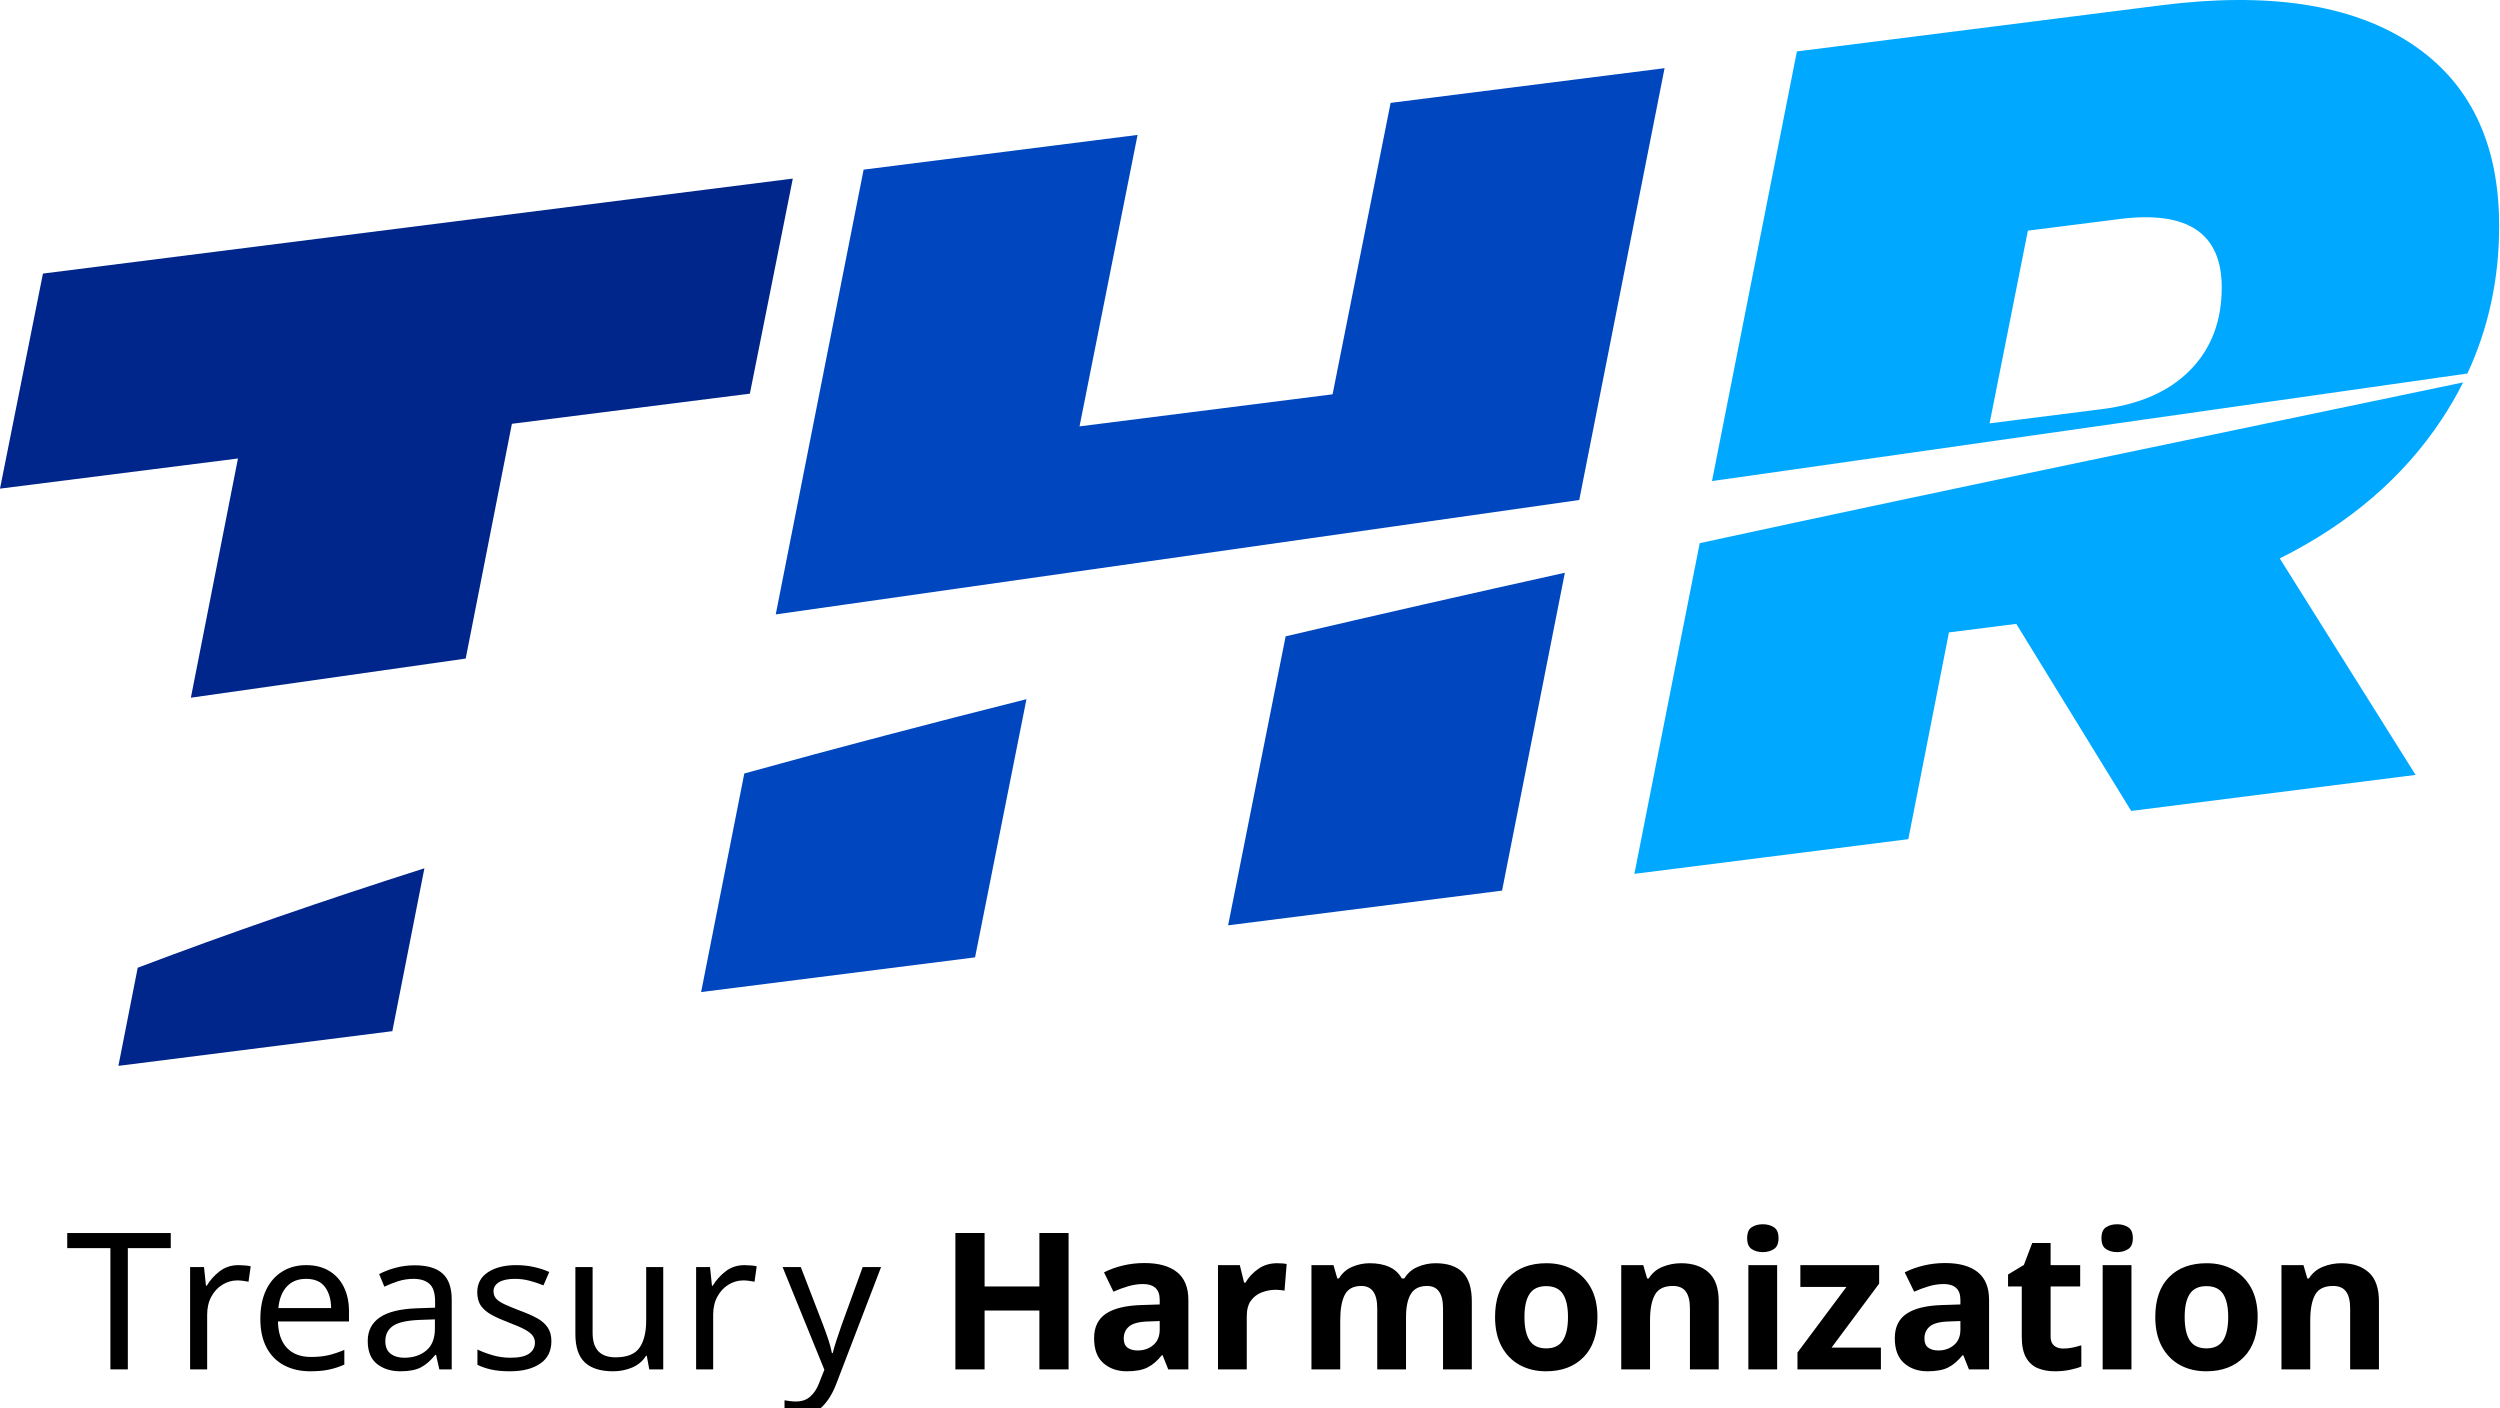
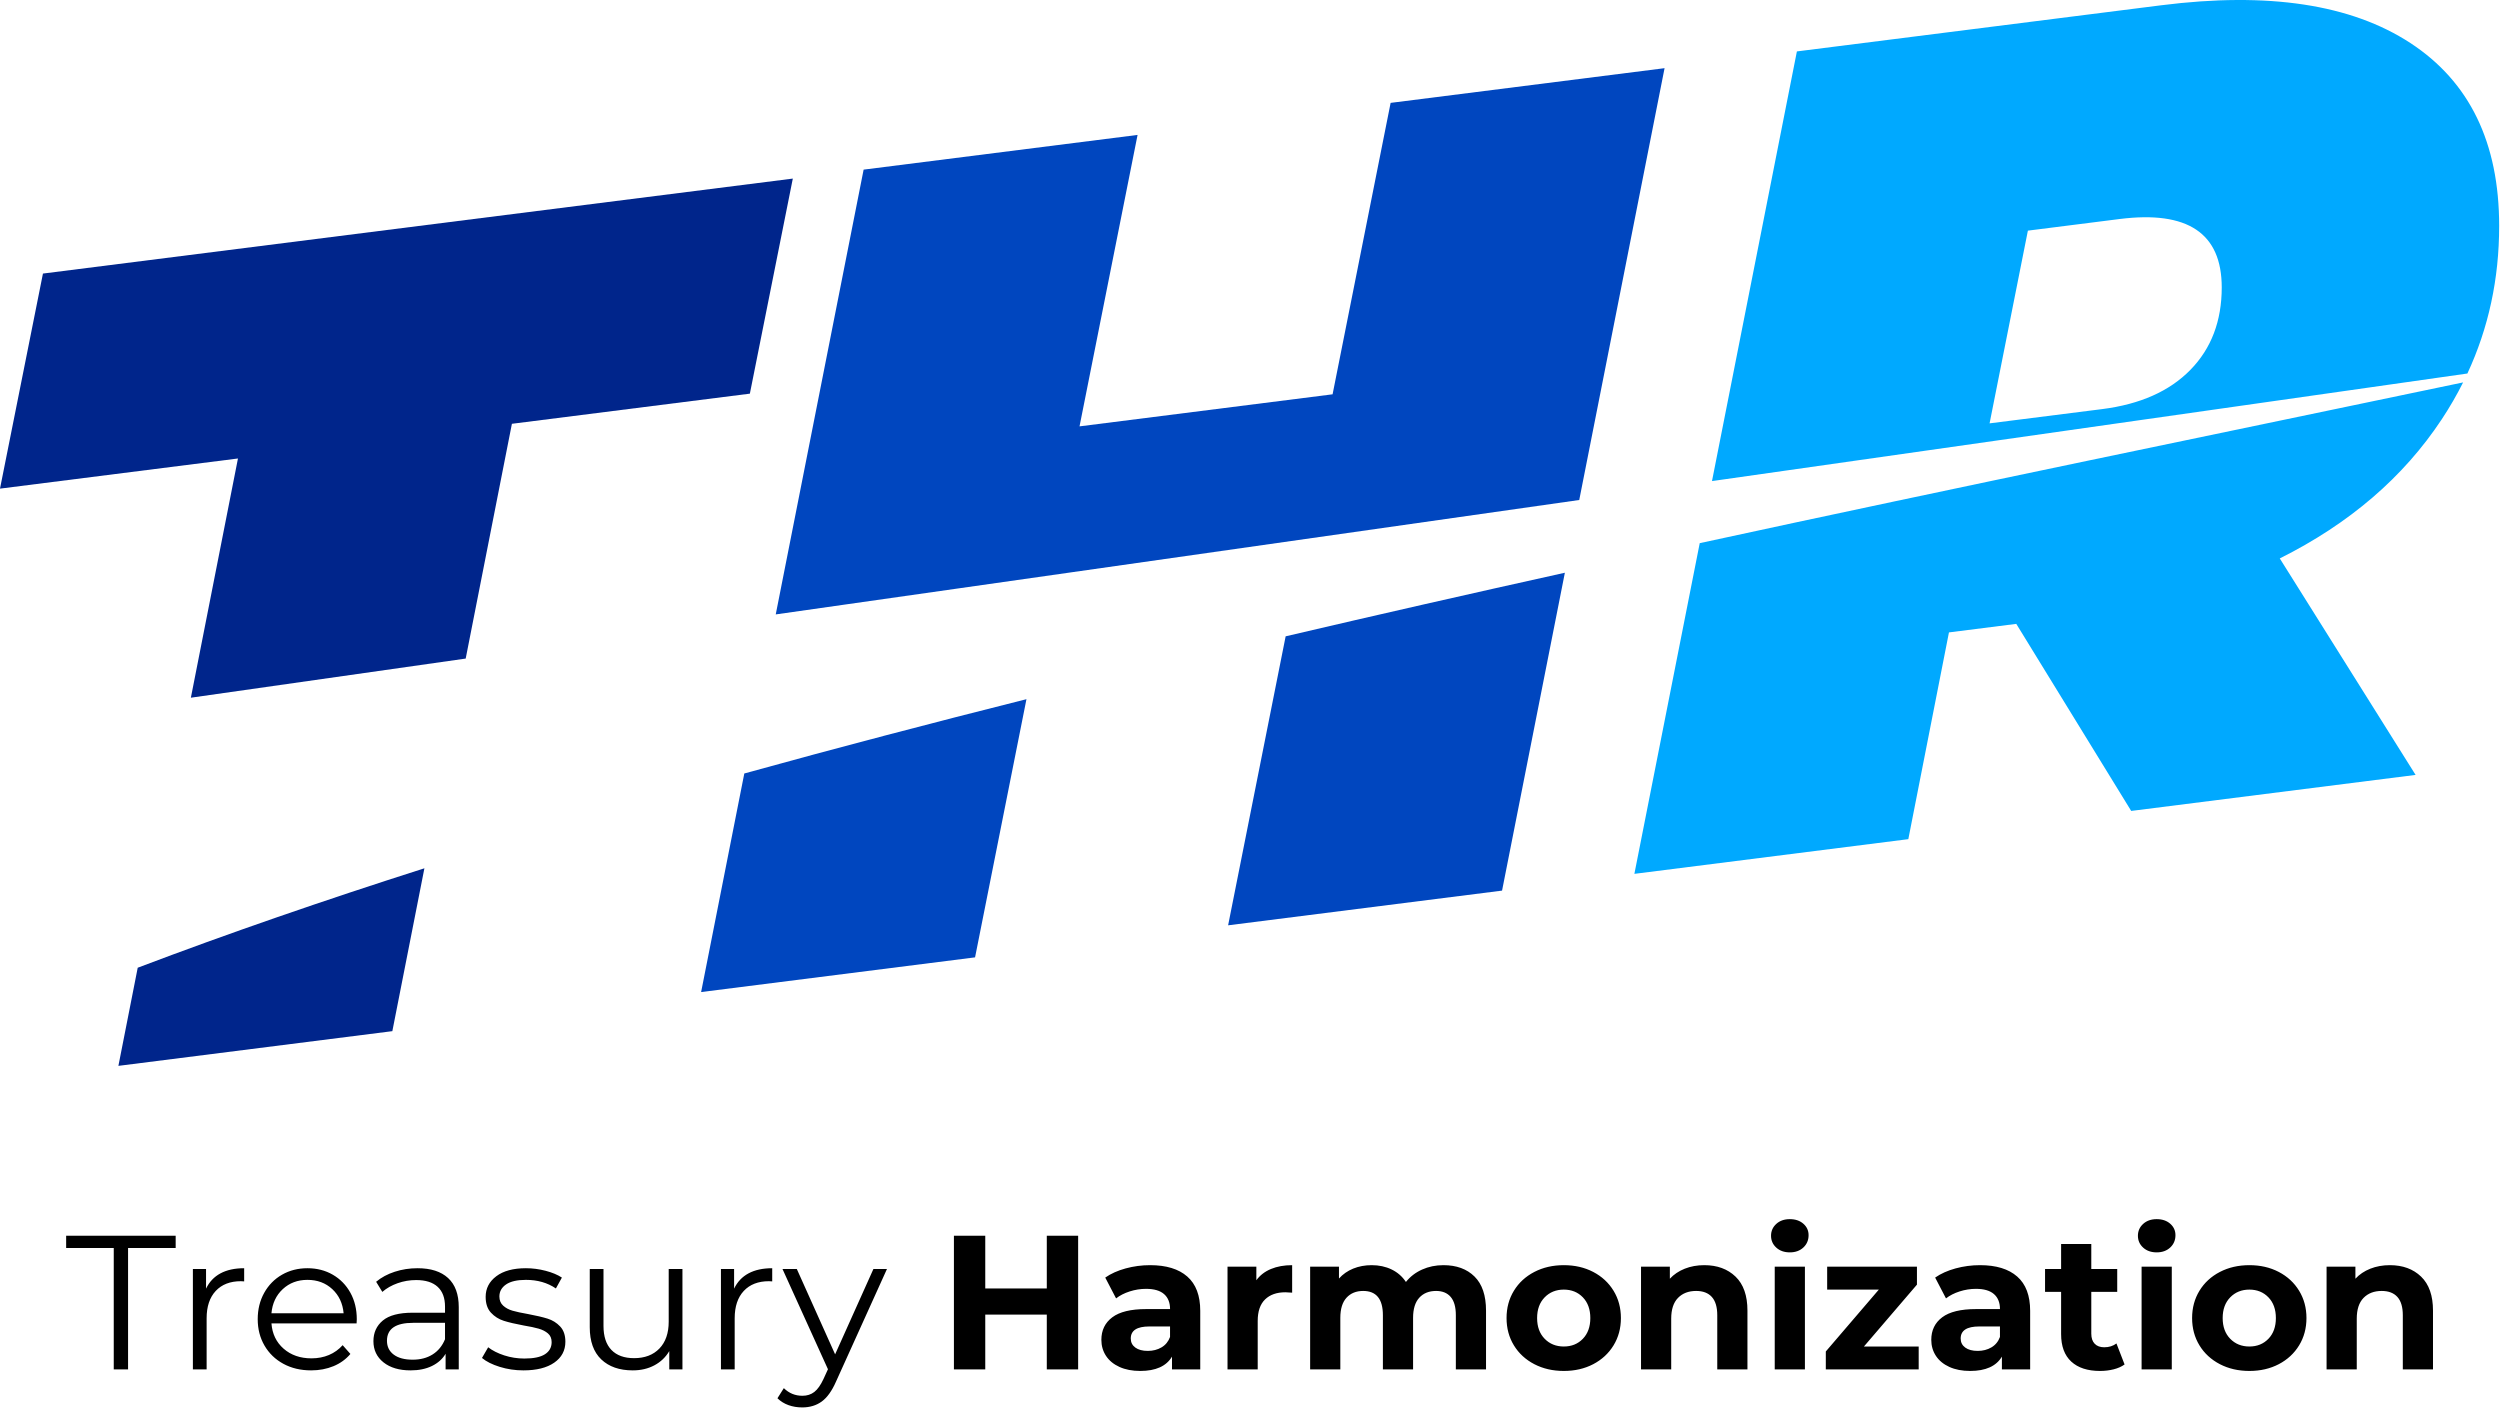
<svg xmlns="http://www.w3.org/2000/svg" width="100%" height="100%" viewBox="0 0 2618 1474" version="1.1" xml:space="preserve" style="fill-rule:evenodd;clip-rule:evenodd;stroke-linejoin:round;stroke-miterlimit:2;">
  <g>
    <path d="M444.438,909.272l-33.575,170.56l-286.875,36.334l20.229,-102.759c94.816,-35.987 195.328,-70.665 300.221,-104.135Zm-244.557,-178.64l49.311,-250.502l-249.192,31.561l44.976,-225.218l785.26,-99.456l-44.977,225.218l-249.192,31.561l-48.396,245.853l-287.79,40.983Z" style="fill:#00258b;" />
    <path d="M1074.91,732.187l-53.826,270.359l-286.875,36.334l45.228,-228.889c96.502,-26.703 195.286,-52.619 295.473,-77.804Zm563.821,-132.423l-65.777,332.886l-286.875,36.333l60.25,-302.629c96.989,-22.753 194.661,-44.924 292.402,-66.59Zm15.051,-76.174l-841.43,119.824l92.038,-465.788l286.875,-36.334l-60.779,305.191l264.995,-33.562l60.778,-305.192l286.875,-36.334l-89.352,452.195Z" style="fill:#0046bf;" />
-     <g transform="matrix(4.0526,0,0,3.99925,-55919.9,-16828)">
-       <text x="13815.4px" y="4566.36px" style="font-family:'Montserrat-Regular', 'Montserrat';font-size:50px;">T<tspan x="13843.4px 13862.8px 13892.3px " y="4566.36px 4566.36px 4566.36px ">rea</tspan>sur<tspan x="14000.7px " y="4566.36px ">y</tspan>
-       </text>
-       <text x="14040.9px" y="4566.36px" style="font-family:'Montserrat-Bold', 'Montserrat';font-weight:700;font-size:50px;">Har<tspan x="14133.5px 14186.2px " y="4566.36px 4566.36px ">mo</tspan>nization</text>
-     </g>
+     <path d="M928.835,1328.88l-53.292,117.778c-4.323,9.865 -9.321,16.864 -14.994,20.996c-5.674,4.133 -12.496,6.199 -20.466,6.199c-5.133,0 -9.929,-0.8 -14.387,-2.399c-4.458,-1.6 -8.308,-3.999 -11.55,-7.199l6.687,-10.598c5.404,5.332 11.888,7.999 19.453,7.999c4.863,-0 9.017,-1.333 12.461,-4c3.445,-2.666 6.653,-7.198 9.625,-13.597l4.661,-10.198l-47.618,-104.981l14.994,0l40.121,89.384l40.121,-89.384l14.184,0Zm1144.66,-3.999c16.886,0 29.854,3.966 38.905,11.898c9.051,7.932 13.576,19.896 13.576,35.893l0,61.389l-29.584,-0l0,-13.398c-5.944,9.998 -17.021,14.997 -33.231,14.997c-8.376,0 -15.637,-1.399 -21.783,-4.199c-6.146,-2.799 -10.841,-6.665 -14.083,-11.598c-3.242,-4.932 -4.863,-10.531 -4.863,-16.796c0,-9.999 3.816,-17.864 11.449,-23.596c7.632,-5.732 19.418,-8.598 35.359,-8.598l25.126,-0c-0,-6.799 -2.094,-12.032 -6.282,-15.698c-4.187,-3.666 -10.469,-5.498 -18.844,-5.498c-5.809,-0 -11.516,0.899 -17.123,2.699c-5.606,1.8 -10.367,4.233 -14.285,7.299l-11.347,-21.796c5.944,-4.133 13.069,-7.332 21.377,-9.599c8.308,-2.266 16.852,-3.399 25.633,-3.399Zm-435.857,110.779c-11.482,0 -21.783,-2.366 -30.901,-7.098c-9.118,-4.733 -16.244,-11.298 -21.377,-19.697c-5.134,-8.398 -7.7,-17.93 -7.7,-28.594c-0,-10.665 2.566,-20.196 7.7,-28.595c5.133,-8.398 12.259,-14.964 21.377,-19.696c9.118,-4.733 19.419,-7.099 30.901,-7.099c11.482,0 21.749,2.366 30.8,7.099c9.051,4.732 16.143,11.298 21.276,19.696c5.133,8.399 7.7,17.93 7.7,28.595c-0,10.664 -2.567,20.196 -7.7,28.594c-5.133,8.399 -12.225,14.964 -21.276,19.697c-9.051,4.732 -19.318,7.098 -30.8,7.098Zm-433.223,-110.779c16.886,0 29.855,3.966 38.905,11.898c9.051,7.932 13.577,19.896 13.577,35.893l-0,61.389l-29.584,-0l-0,-13.398c-5.944,9.998 -17.021,14.997 -33.232,14.997c-8.375,0 -15.636,-1.399 -21.782,-4.199c-6.147,-2.799 -10.841,-6.665 -14.083,-11.598c-3.242,-4.932 -4.863,-10.531 -4.863,-16.796c-0,-9.999 3.816,-17.864 11.448,-23.596c7.633,-5.732 19.419,-8.598 35.359,-8.598l25.126,-0c0,-6.799 -2.094,-12.032 -6.281,-15.698c-4.188,-3.666 -10.469,-5.498 -18.845,-5.498c-5.808,-0 -11.516,0.899 -17.122,2.699c-5.606,1.8 -10.368,4.233 -14.285,7.299l-11.348,-21.796c5.944,-4.133 13.07,-7.332 21.378,-9.599c8.308,-2.266 16.852,-3.399 25.632,-3.399Zm1020.44,103.981c-3.107,2.266 -6.923,3.966 -11.448,5.099c-4.526,1.133 -9.287,1.699 -14.286,1.699c-12.968,0 -22.998,-3.266 -30.09,-9.798c-7.092,-6.532 -10.638,-16.13 -10.638,-28.794l-0,-44.192l-16.818,-0l-0,-23.996l16.818,0l-0,-26.195l31.61,0l0,26.195l27.152,0l0,23.996l-27.152,-0l0,43.792c0,4.532 1.182,8.032 3.546,10.498c2.364,2.466 5.707,3.699 10.03,3.699c4.998,0 9.254,-1.333 12.766,-3.999l8.51,21.996Zm130.697,6.798c-11.483,0 -21.783,-2.366 -30.901,-7.098c-9.119,-4.733 -16.245,-11.298 -21.378,-19.697c-5.133,-8.398 -7.7,-17.93 -7.7,-28.594c0,-10.665 2.567,-20.196 7.7,-28.595c5.133,-8.398 12.259,-14.964 21.378,-19.696c9.118,-4.733 19.418,-7.099 30.901,-7.099c11.482,0 21.749,2.366 30.799,7.099c9.051,4.732 16.143,11.298 21.277,19.696c5.133,8.399 7.699,17.93 7.699,28.595c0,10.664 -2.566,20.196 -7.699,28.594c-5.134,8.399 -12.226,14.964 -21.277,19.697c-9.05,4.732 -19.317,7.098 -30.799,7.098Zm-1982.13,-49.79l-89.157,-0c0.811,10.931 5.066,19.763 12.766,26.495c7.7,6.732 17.426,10.098 29.179,10.098c6.619,-0 12.698,-1.167 18.236,-3.499c5.539,-2.333 10.334,-5.766 14.387,-10.299l8.105,9.199c-4.728,5.599 -10.638,9.865 -17.73,12.797c-7.092,2.933 -14.893,4.4 -23.404,4.4c-10.942,-0 -20.634,-2.3 -29.077,-6.899c-8.443,-4.599 -15.028,-10.965 -19.756,-19.097c-4.728,-8.131 -7.092,-17.33 -7.092,-27.594c-0,-10.265 2.262,-19.463 6.788,-27.595c4.525,-8.132 10.739,-14.464 18.642,-18.997c7.902,-4.532 16.784,-6.798 26.645,-6.798c9.862,-0 18.71,2.266 26.545,6.798c7.835,4.533 13.981,10.832 18.439,18.897c4.458,8.065 6.687,17.297 6.687,27.695l-0.203,4.399Zm341.229,-56.99l0,105.181l-13.779,-0l0,-19.197c-3.782,6.399 -8.983,11.365 -15.602,14.898c-6.619,3.532 -14.184,5.299 -22.695,5.299c-13.914,-0 -24.889,-3.833 -32.927,-11.498c-8.038,-7.666 -12.057,-18.897 -12.057,-33.694l0,-60.989l14.387,0l0,59.589c0,11.065 2.769,19.463 8.308,25.196c5.539,5.732 13.441,8.598 23.708,8.598c11.212,-0 20.06,-3.366 26.544,-10.098c6.484,-6.732 9.726,-16.097 9.726,-28.095l0,-55.19l14.387,0Zm-277.4,-0.799c13.914,-0 24.586,3.432 32.015,10.298c7.43,6.865 11.145,17.03 11.145,30.494l-0,65.188l-13.779,-0l0,-16.397c-3.242,5.465 -8.004,9.731 -14.285,12.797c-6.282,3.067 -13.745,4.6 -22.391,4.6c-11.887,-0 -21.344,-2.8 -28.368,-8.399c-7.025,-5.599 -10.537,-12.997 -10.537,-22.196c0,-8.931 3.276,-16.13 9.828,-21.596c6.551,-5.465 16.987,-8.198 31.306,-8.198l33.839,-0l0,-6.399c0,-9.065 -2.566,-15.964 -7.7,-20.696c-5.133,-4.733 -12.63,-7.099 -22.492,-7.099c-6.754,0 -13.238,1.1 -19.452,3.3c-6.214,2.199 -11.55,5.232 -16.008,9.098l-6.484,-10.598c5.404,-4.533 11.888,-8.032 19.453,-10.498c7.564,-2.466 15.534,-3.699 23.91,-3.699Zm110.838,106.98c-8.645,-0 -16.919,-1.234 -24.822,-3.7c-7.902,-2.466 -14.083,-5.565 -18.54,-9.298l6.484,-11.198c4.458,3.466 10.064,6.299 16.818,8.498c6.754,2.2 13.779,3.3 21.074,3.3c9.726,-0 16.919,-1.5 21.58,-4.499c4.66,-3 6.99,-7.232 6.99,-12.698c0,-3.866 -1.283,-6.899 -3.85,-9.098c-2.566,-2.2 -5.808,-3.866 -9.726,-4.999c-3.917,-1.133 -9.118,-2.233 -15.602,-3.3c-8.646,-1.599 -15.603,-3.232 -20.871,-4.899c-5.269,-1.666 -9.76,-4.499 -13.475,-8.498c-3.715,-3.999 -5.572,-9.532 -5.572,-16.597c-0,-8.798 3.714,-15.997 11.144,-21.596c7.43,-5.599 17.764,-8.398 31.003,-8.398c6.889,-0 13.778,0.899 20.668,2.699c6.889,1.8 12.563,4.166 17.021,7.099l-6.282,11.398c-8.78,-5.999 -19.25,-8.999 -31.407,-8.999c-9.186,0 -16.11,1.6 -20.77,4.799c-4.66,3.2 -6.991,7.399 -6.991,12.598c0,3.999 1.317,7.199 3.952,9.598c2.634,2.4 5.91,4.166 9.827,5.299c3.918,1.133 9.321,2.3 16.21,3.5c8.511,1.599 15.333,3.199 20.466,4.799c5.133,1.599 9.524,4.332 13.171,8.198c3.647,3.866 5.471,9.198 5.471,15.997c0,9.198 -3.884,16.497 -11.651,21.896c-7.768,5.399 -18.541,8.099 -32.32,8.099Zm1236.65,-110.18c13.509,0 24.417,3.999 32.725,11.998c8.308,7.998 12.462,19.863 12.462,35.593l-0,61.589l-31.61,-0l-0,-56.79c-0,-8.531 -1.892,-14.897 -5.674,-19.096c-3.783,-4.199 -9.254,-6.299 -16.413,-6.299c-7.97,0 -14.319,2.433 -19.047,7.299c-4.728,4.865 -7.092,12.097 -7.092,21.696l-0,53.19l-31.611,-0l0,-107.58l30.192,-0l0,12.597c4.188,-4.532 9.389,-8.031 15.603,-10.498c6.214,-2.466 13.036,-3.699 20.465,-3.699Zm73.758,1.6l31.61,-0l-0,107.58l-31.61,-0l-0,-107.58Zm-542.846,14.197c3.783,-5.199 8.882,-9.131 15.299,-11.798c6.416,-2.666 13.812,-3.999 22.188,-3.999l-0,28.795c-3.512,-0.267 -5.876,-0.4 -7.092,-0.4c-9.051,-0 -16.143,2.499 -21.276,7.498c-5.134,5 -7.7,12.498 -7.7,22.496l-0,50.791l-31.611,-0l0,-107.58l30.192,-0l0,14.197Zm-186.622,-46.591l0,139.974l-32.826,-0l0,-57.39l-64.436,0l-0,57.39l-32.826,-0l-0,-139.974l32.826,-0l-0,55.19l64.436,-0l0,-55.19l32.826,-0Zm1113.65,32.394l31.61,-0l0,107.58l-31.61,-0l-0,-107.58Zm-2026.91,22.996c3.378,-7.066 8.41,-12.398 15.096,-15.997c6.687,-3.6 14.961,-5.399 24.822,-5.399l0,13.797l-3.444,-0.2c-11.212,-0 -19.993,3.399 -26.342,10.198c-6.349,6.799 -9.524,16.33 -9.524,28.595l0,53.59l-14.386,-0l-0,-105.181l13.778,0l0,20.597Zm1793.48,60.588l0,23.996l-97.262,-0l-0,-18.797l55.52,-64.788l-54.102,0l0,-23.995l94.021,-0l-0,18.796l-55.521,64.788l57.344,0Zm-497.659,-85.184c13.644,0 24.485,3.966 32.522,11.898c8.038,7.932 12.057,19.83 12.057,35.693l-0,61.589l-31.61,-0l-0,-56.79c-0,-8.531 -1.79,-14.897 -5.37,-19.096c-3.58,-4.199 -8.679,-6.299 -15.299,-6.299c-7.429,0 -13.306,2.366 -17.628,7.099c-4.323,4.732 -6.485,11.764 -6.485,21.096l0,53.99l-31.61,-0l0,-56.79c0,-16.93 -6.889,-25.395 -20.668,-25.395c-7.295,0 -13.103,2.366 -17.426,7.099c-4.323,4.732 -6.484,11.764 -6.484,21.096l-0,53.99l-31.611,-0l0,-107.58l30.192,-0l0,12.398c4.053,-4.533 9.017,-7.999 14.893,-10.399c5.877,-2.399 12.327,-3.599 19.352,-3.599c7.7,0 14.657,1.5 20.871,4.499c6.213,3 11.212,7.366 14.994,13.098c4.458,-5.599 10.098,-9.932 16.92,-12.998c6.822,-3.066 14.285,-4.599 22.39,-4.599Zm-742.841,24.596c3.377,-7.066 8.409,-12.398 15.096,-15.997c6.687,-3.6 14.961,-5.399 24.822,-5.399l0,13.797l-3.444,-0.2c-11.213,-0 -19.993,3.399 -26.342,10.198c-6.349,6.799 -9.524,16.33 -9.524,28.595l0,53.59l-14.387,-0l0,-105.181l13.779,0l0,20.597Zm-649.631,-42.593l-49.847,0l0,-12.797l114.689,-0l-0,12.797l-49.847,0l-0,127.177l-14.995,-0l-0,-127.177Zm2383.53,17.997c13.509,0 24.417,3.999 32.725,11.998c8.307,7.998 12.461,19.863 12.461,35.593l0,61.589l-31.61,-0l0,-56.79c0,-8.531 -1.891,-14.897 -5.674,-19.096c-3.782,-4.199 -9.253,-6.299 -16.413,-6.299c-7.97,0 -14.319,2.433 -19.047,7.299c-4.728,4.865 -7.092,12.097 -7.092,21.696l0,53.19l-31.61,-0l-0,-107.58l30.192,-0l-0,12.597c4.187,-4.532 9.388,-8.031 15.602,-10.498c6.214,-2.466 13.036,-3.699 20.466,-3.699Zm-2070.47,98.982c8.105,-0 15.062,-1.833 20.871,-5.499c5.809,-3.666 10.131,-8.965 12.968,-15.897l0,-17.197l-33.434,-0c-18.236,-0 -27.355,6.265 -27.355,18.796c0,6.133 2.364,10.965 7.092,14.498c4.728,3.532 11.348,5.299 19.858,5.299Zm769.791,-9.199c5.403,0 10.199,-1.233 14.387,-3.699c4.187,-2.466 7.159,-6.099 8.915,-10.898l0,-10.998l-21.681,0c-12.968,0 -19.453,4.199 -19.453,12.598c0,3.999 1.588,7.165 4.762,9.498c3.175,2.333 7.531,3.499 13.07,3.499Zm869.079,0c5.404,0 10.199,-1.233 14.387,-3.699c4.188,-2.466 7.16,-6.099 8.916,-10.898l-0,-10.998l-21.682,0c-12.968,0 -19.452,4.199 -19.452,12.598c-0,3.999 1.587,7.165 4.762,9.498c3.174,2.333 7.531,3.499 13.069,3.499Zm284.493,-4.599c8.105,0 14.758,-2.699 19.959,-8.098c5.201,-5.399 7.801,-12.631 7.801,-21.696c-0,-9.065 -2.6,-16.297 -7.801,-21.696c-5.201,-5.399 -11.854,-8.099 -19.959,-8.099c-8.106,0 -14.792,2.7 -20.061,8.099c-5.268,5.399 -7.902,12.631 -7.902,21.696c-0,9.065 2.634,16.297 7.902,21.696c5.269,5.399 11.955,8.098 20.061,8.098Zm-717.918,0c8.105,0 14.758,-2.699 19.959,-8.098c5.201,-5.399 7.801,-12.631 7.801,-21.696c0,-9.065 -2.6,-16.297 -7.801,-21.696c-5.201,-5.399 -11.854,-8.099 -19.959,-8.099c-8.105,0 -14.792,2.7 -20.06,8.099c-5.269,5.399 -7.903,12.631 -7.903,21.696c0,9.065 2.634,16.297 7.903,21.696c5.268,5.399 11.955,8.098 20.06,8.098Zm-1315.68,-69.787c-10.266,0 -18.878,3.233 -25.835,9.698c-6.957,6.466 -10.908,14.898 -11.854,25.296l75.581,-0c-0.945,-10.398 -4.897,-18.83 -11.854,-25.296c-6.957,-6.465 -15.636,-9.698 -26.038,-9.698Zm1552.35,-28.794c-5.809,-0 -10.537,-1.667 -14.184,-4.999c-3.648,-3.333 -5.471,-7.466 -5.471,-12.398c-0,-4.933 1.823,-9.065 5.471,-12.398c3.647,-3.333 8.375,-4.999 14.184,-4.999c5.808,0 10.536,1.6 14.184,4.799c3.647,3.2 5.471,7.199 5.471,11.998c-0,5.199 -1.824,9.498 -5.471,12.898c-3.648,3.399 -8.376,5.099 -14.184,5.099Zm384.186,-0c-5.809,-0 -10.537,-1.667 -14.184,-4.999c-3.647,-3.333 -5.471,-7.466 -5.471,-12.398c-0,-4.933 1.824,-9.065 5.471,-12.398c3.647,-3.333 8.375,-4.999 14.184,-4.999c5.809,0 10.537,1.6 14.184,4.799c3.647,3.2 5.471,7.199 5.471,11.998c0,5.199 -1.824,9.498 -5.471,12.898c-3.647,3.399 -8.375,5.099 -14.184,5.099Z" style="fill-rule:nonzero;" />
    <path d="M2579.36,400.454c-6.6,13.193 -14.07,26.094 -22.405,38.699c-40.114,60.661 -96.638,109.205 -169.573,145.633l142.222,226.7l-297.815,37.719l-120.342,-195.883l-70.503,8.93l-42.545,216.513l-286.875,36.334l68.429,-346.305c274.132,-59.505 545.644,-115.146 799.407,-168.34Zm-786.564,103.339l88.908,-449.949l381.69,-48.342c111.833,-14.164 198.746,-0.981 260.74,39.55c61.994,40.531 92.991,104.381 92.991,191.55c0,55.304 -11.09,106.817 -33.272,154.541l-791.057,112.65Zm533.808,-202.805c-0,-56.78 -35.657,-80.654 -106.971,-71.622l-96.03,12.163l-40.114,201.81l117.911,-14.933c39.708,-5.03 70.503,-18.726 92.383,-41.091c21.881,-22.364 32.821,-51.14 32.821,-86.327Z" style="fill:#00a9ff;" />
  </g>
</svg>
